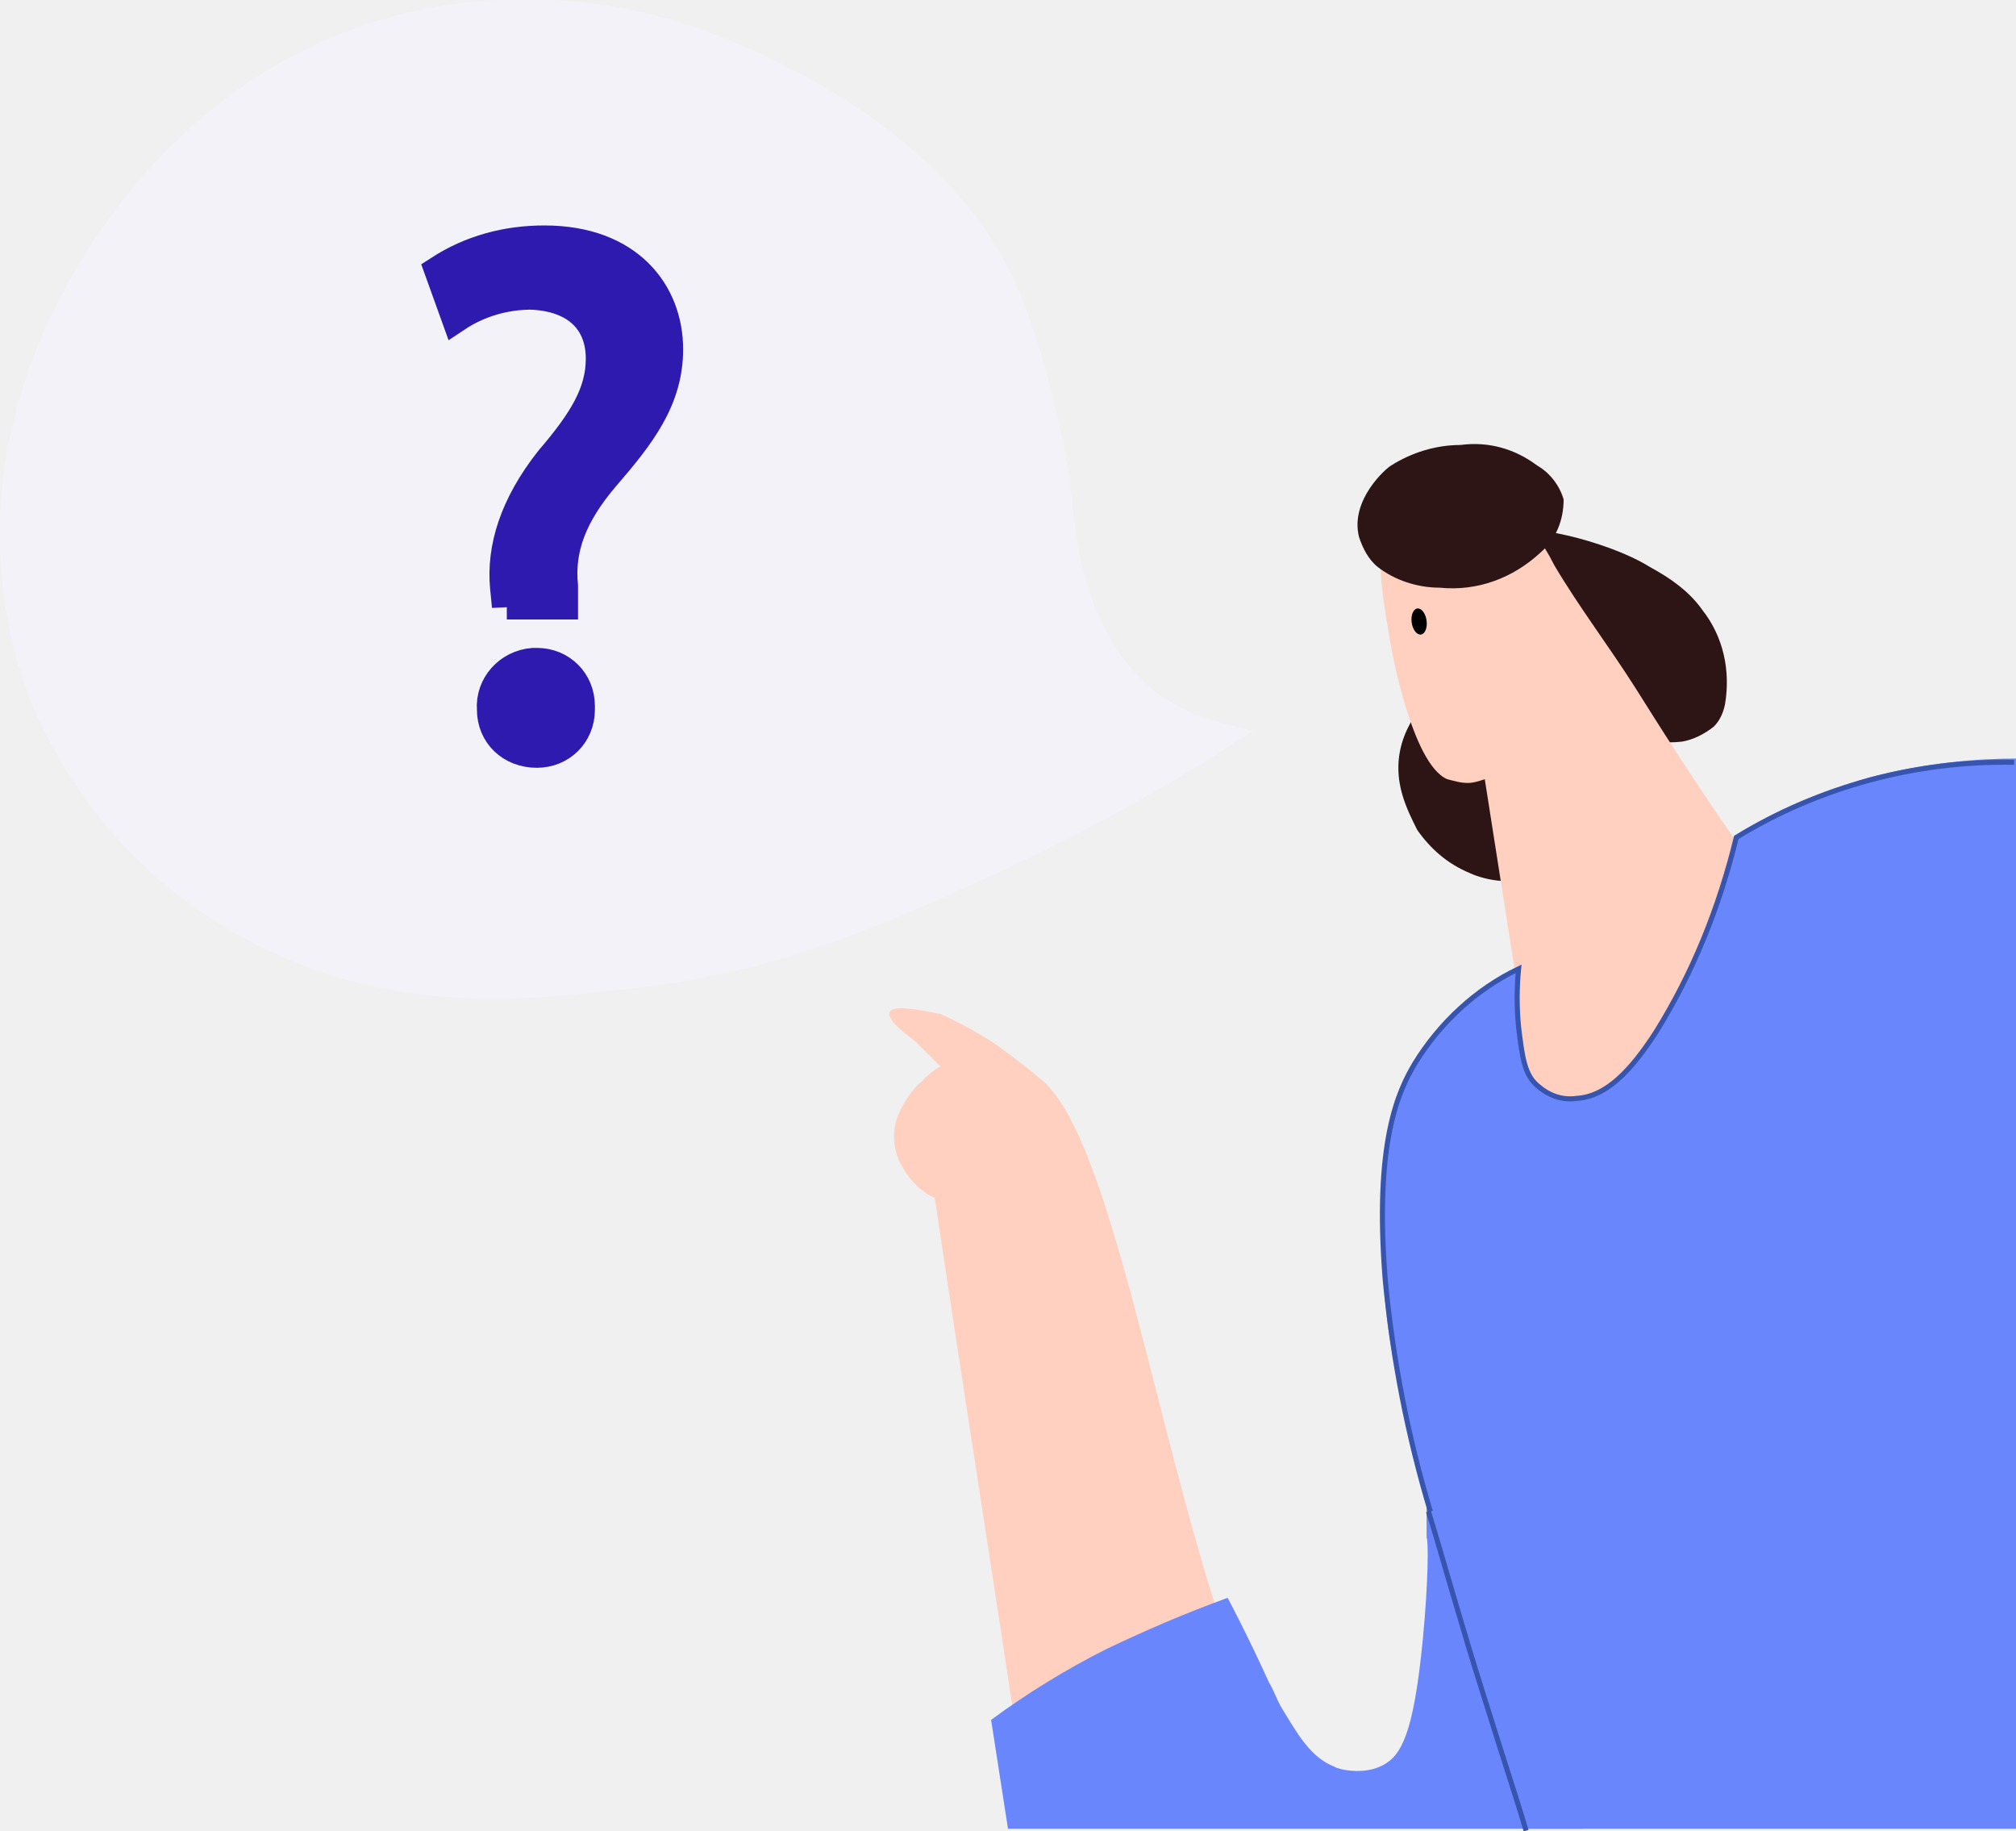
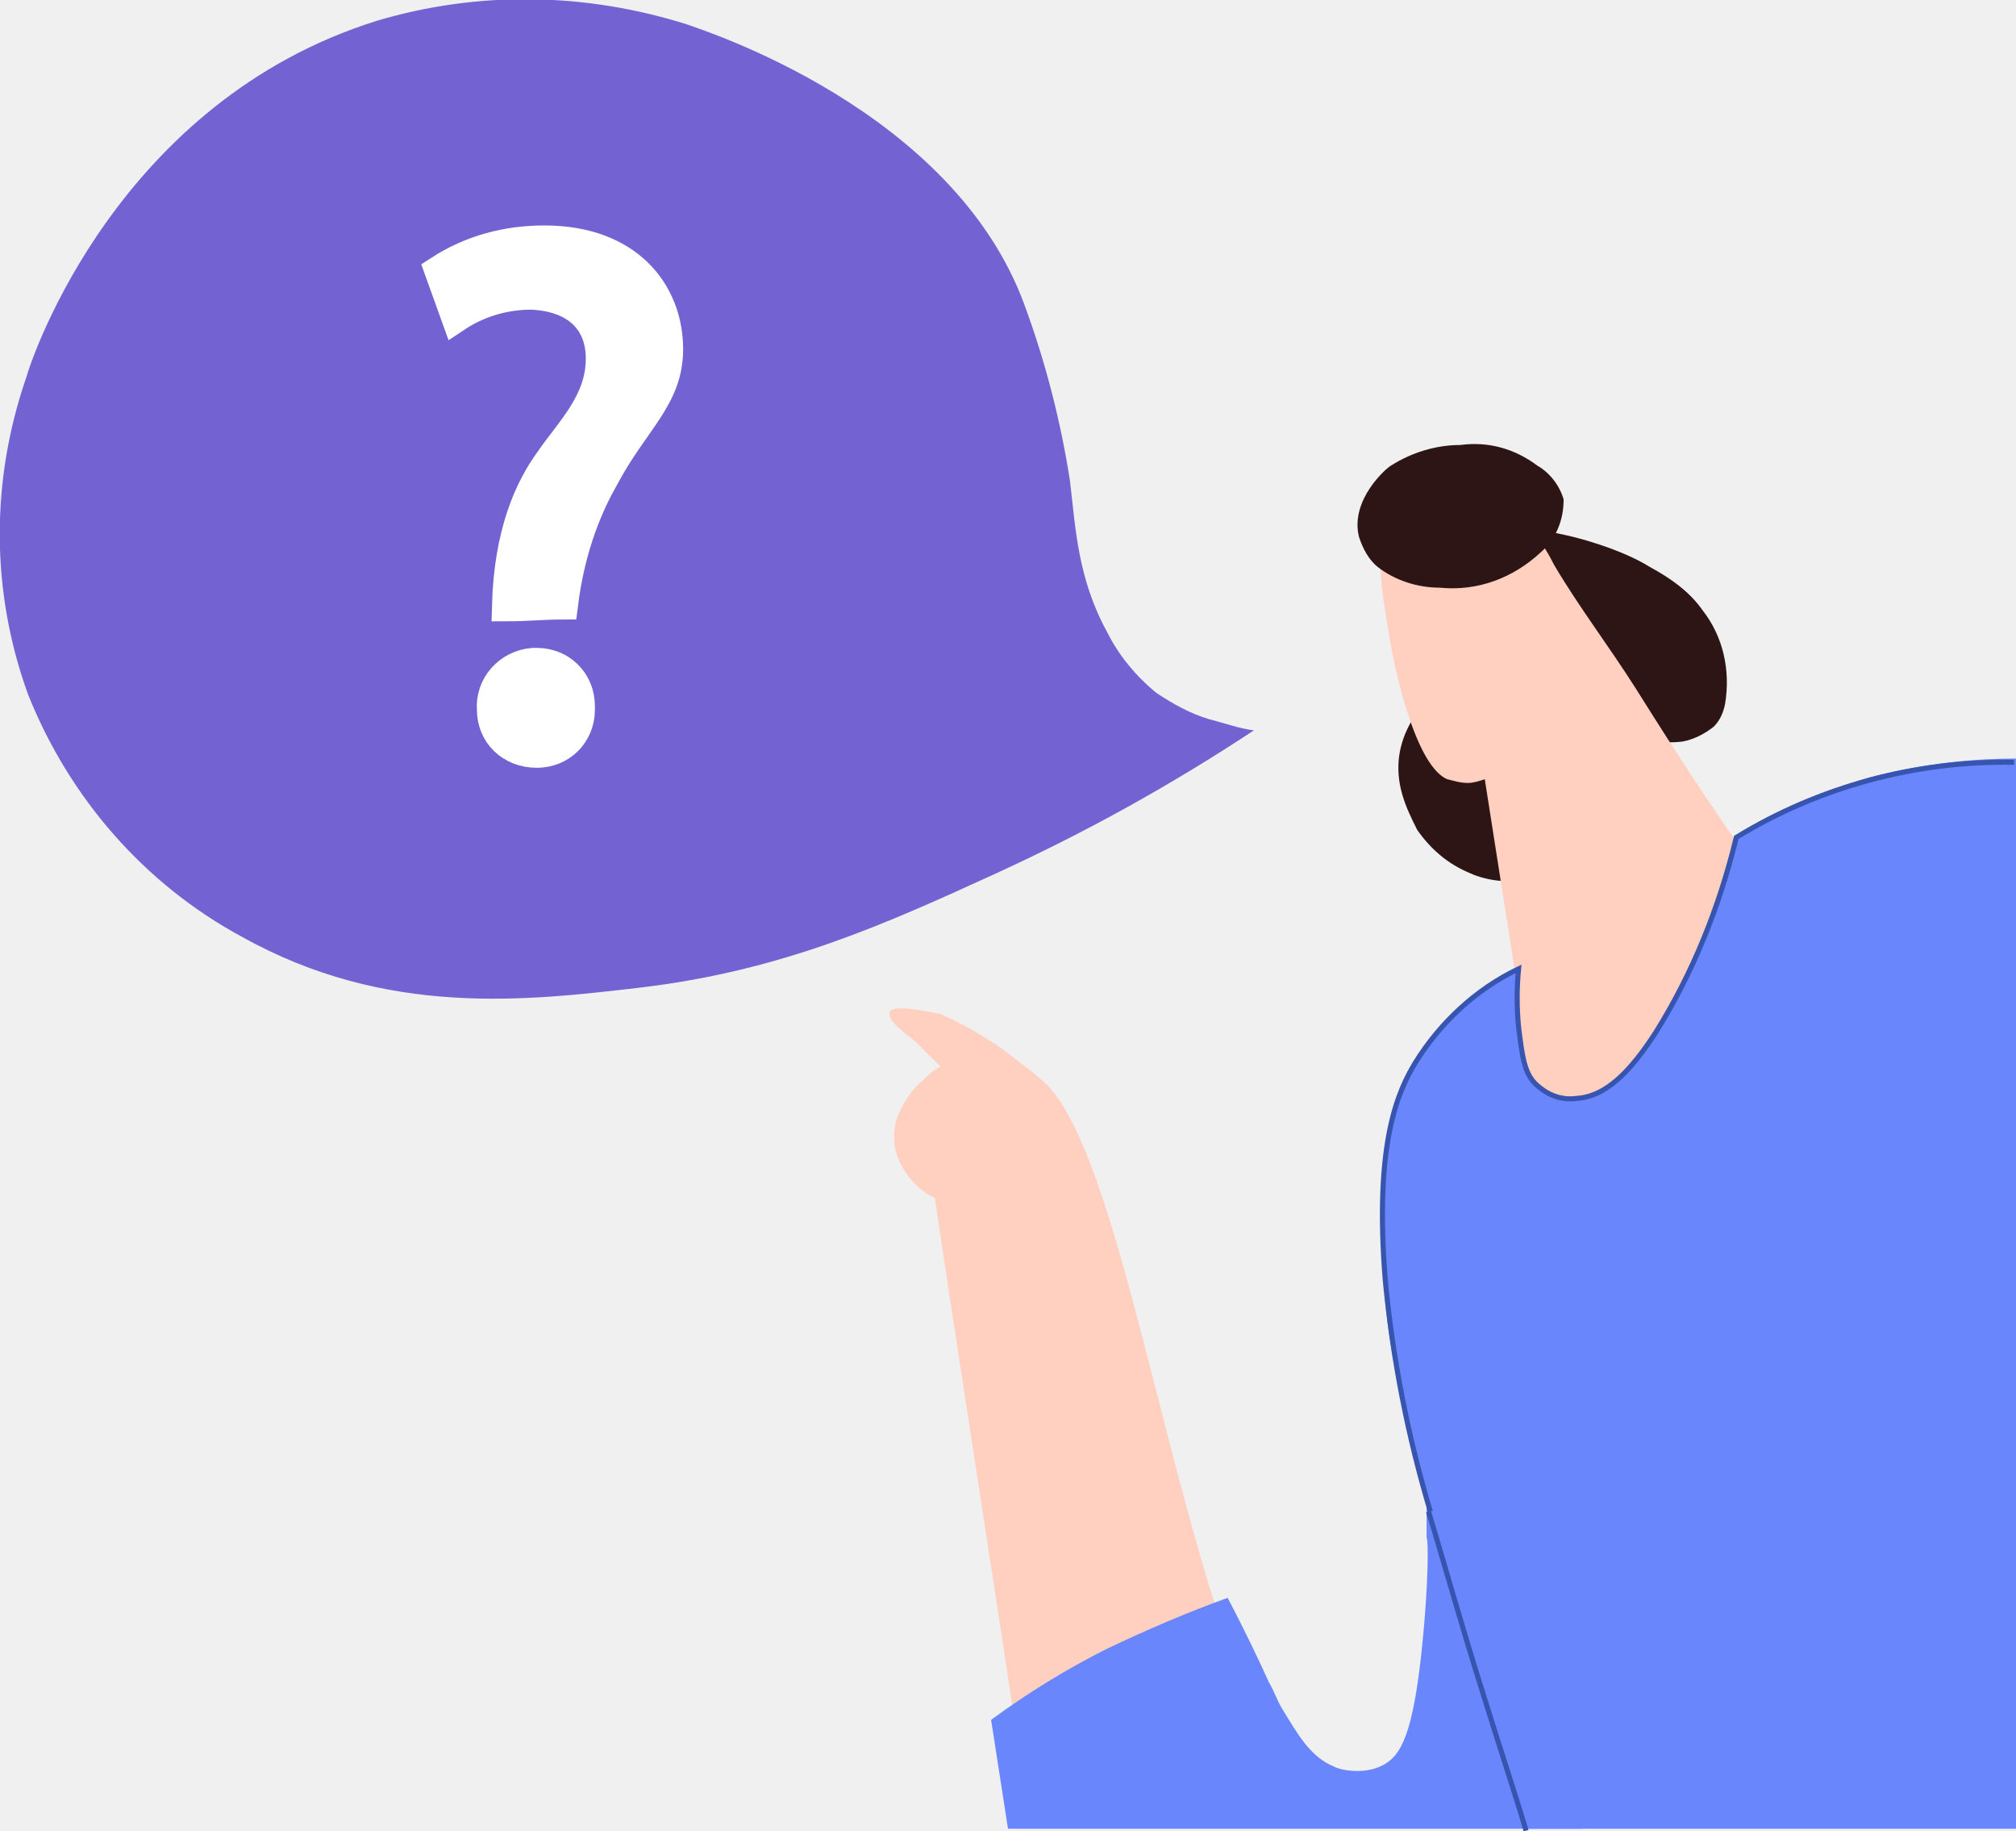
<svg xmlns="http://www.w3.org/2000/svg" version="1.1" id="Layer_1" x="0px" y="0px" viewBox="0 0 107.4 97.5" style="enable-background:new 0 0 107.4 97.5;" xml:space="preserve">
  <style type="text/css">
	.st0{fill:#FFD0C0;}
	.st1{fill:#2E1515;}
	.st2{fill:#6986FC;}
- 	.st3{fill:#F2F2F8;}
+ 	.st3{fill:#7362D1;}
	.st4{fill:#6986FC;stroke:#3755AF;stroke-width:0.27;stroke-miterlimit:10;}
	.st5{fill:#6E80BE;stroke:#3755AF;stroke-width:0.27;stroke-miterlimit:10;}
- 	.st6{fill:#2E1AAF;stroke:#2E1AAF;stroke-width:1.585;stroke-miterlimit:10;}
+ 	.st6{fill:#FFFFFF;stroke:#FFFFFF;stroke-width:1.585;stroke-miterlimit:10;}
</style>
  <path class="st0" d="M49.8,63.8c1.5,10.1,3.1,20.1,4.6,30.2l11.8-4.4c-0.2-0.5-0.6-1.6-1.1-3c-3.6-10.8-5.9-25.7-9.5-29  c-0.7-0.6-1.5-1.2-2.3-1.8c-1-0.7-2.1-1.3-3.2-1.8c-0.2,0-2.5-0.6-2.7-0.1s1.2,1.4,1.4,1.6l1.3,1.3c-0.4,0.2-0.7,0.5-1,0.8  c-0.6,0.5-1,1.2-1.3,1.9c-0.3,0.9-0.2,1.9,0.3,2.7C48.5,62.9,49.1,63.5,49.8,63.8z" />
  <path class="st1" d="M87.9,30.2c1.1,0.6,2.1,1.3,2.8,2.3c1.1,1.4,1.5,3.2,1.2,5c-0.1,0.5-0.3,0.9-0.6,1.2c-0.5,0.4-1.1,0.7-1.7,0.8  c-0.9,0.1-1.8,0-2.7-0.3c-2.8-1.1-4.3-3.8-5.2-5.4c-0.4-0.8-0.8-1.6-1-2.5c-0.2-1-0.3-2.1-0.1-3.2c1.6,0.1,3.1,0.4,4.6,0.9  C86.1,29.3,87.1,29.7,87.9,30.2z" />
  <path class="st1" d="M74.7,42.3c0.2,0.7,0.5,1.3,0.8,1.9c0.7,1,1.6,1.8,2.8,2.3c0.4,0.2,2.4,0.9,3.4-0.1c0.5-0.5,0.5-1.2,0.5-2.4  c-0.1-1.4-0.5-2.8-1.3-4c-0.2-0.3-0.4-0.6-0.7-0.8c-0.4-0.2-0.8-0.4-1.2-0.5c-0.5-0.1-1.1-0.4-1.5-0.8c-0.4-0.5-0.2-0.8-0.5-1  c-0.4-0.2-1.3,0.7-1.8,1.5C74.5,39.6,74.3,40.9,74.7,42.3z" />
  <path class="st2" d="M75.8,87.3c-0.5,5.2-1.2,6.2-2.1,6.7c-1.1,0.6-2.5,0.2-2.6,0.1c-1.3-0.5-2-1.8-2.8-3.1  c-0.3-0.5-0.4-0.9-0.7-1.4c-0.5-1.1-1.2-2.6-2.2-4.5c-2.2,0.8-4.3,1.7-6.4,2.7c-2.2,1.1-4.3,2.4-6.2,3.8l0.9,5.8h30.6  c-0.7-1.7-1.1-3.6-1.4-5.4c-0.5-3.4-0.1-4.6-1.1-6.7c-0.5-1-1.3-2-1.7-3.1c-0.2-0.9-0.5-1.7-0.8-2.5c-0.4-0.8-1.2-1.4-1.2-2.3  c0-0.3,0.1-0.7,0.1-1.1c0-0.3-0.2-0.7-0.4-0.9c-0.5-0.6-1.1-1.6-2-2.9c0.2,3.9,0.2,7.1,0.2,9.4C76.1,82,76.1,84.2,75.8,87.3z" />
-   <path class="st3" d="M59,33.7c-1.6-2.9-1.7-5.6-2-8.1c-0.5-3.2-1.3-6.3-2.4-9.3C50.8,5.8,37.4,1.6,36.6,1.3  c-5.4-1.7-11.1-1.8-16.5-0.2C6.3,5.4,1.7,19,1.4,20.1C-0.5,25.6-0.5,31.5,1.5,37c2.2,5.5,6.2,10.1,11.4,12.9  c7.7,4.3,15.2,3.4,21.2,2.7c7.6-0.9,13.1-3.4,19-6.1c4.8-2.2,9.3-4.7,13.7-7.6c-0.8-0.1-1.6-0.4-2.4-0.6c-1-0.3-1.9-0.8-2.8-1.4  C60.5,36,59.6,34.9,59,33.7z" />
+   <path class="st3" d="M59,33.7c-1.6-2.9-1.7-5.6-2-8.1c-0.5-3.2-1.3-6.3-2.4-9.3c-3.8-10.5-17.2-14.7-18-15  c-5.4-1.7-11.1-1.8-16.5-0.2C6.3,5.4,1.7,19,1.4,20.1C-0.5,25.6-0.5,31.5,1.5,37c2.2,5.5,6.2,10.1,11.4,12.9  c7.7,4.3,15.2,3.4,21.2,2.7c7.6-0.9,13.1-3.4,19-6.1c4.8-2.2,9.3-4.7,13.7-7.6c-0.8-0.1-1.6-0.4-2.4-0.6c-1-0.3-1.9-0.8-2.8-1.4  C60.5,36,59.6,34.9,59,33.7z" />
  <path class="st0" d="M82.8,30.1c1.3,2.2,2.9,4.3,4.3,6.5c1.2,1.9,3,4.8,5.8,8.8c0.2,0.5,0.4,1,0.4,1.5c0.1,0.7,0.1,1.5,0,2.2  c-0.3,2.2-0.8,4.3-1.4,6.4c-0.4,1.6-1.1,3-2,4.3c-1.3,1.7-3.3,2.7-5.5,2.8c-1.5,0-3.8-0.6-3.9-1.8c0-0.2,0-0.8,0.8-1.5  c-0.2-0.3-0.4-0.6-0.6-0.9c-0.9-2.1-0.9-4.5,0-6.7l-1.6-10.2c-0.3,0.1-0.6,0.2-0.9,0.2c-0.4,0-0.7-0.1-1.1-0.2c-1.9-0.8-3-7.1-3-7.1  c-0.6-3.5-0.9-5.3,0.1-6.9c0.2-0.2,1.3-2.1,3.1-2.2s3.3,1.8,4.5,3.2C82.2,29,82.5,29.5,82.8,30.1z" />
  <path class="st2" d="M92.4,44.6c-0.9,3.7-2.3,7.2-4.3,10.4c-1.3,2-2.6,3.4-4.2,3.5c-0.7,0.1-1.4-0.1-2-0.6c-0.8-0.6-0.9-1.6-1.1-3.2  c-0.1-1-0.1-2.1,0-3.1c-2.3,1.1-4.2,2.9-5.5,5c-0.9,1.5-2.2,4.2-1.6,11.6c0.4,5.5,1.6,9.2,5.5,22.2c0.9,3.2,1.7,5.7,2.1,7  c8.7,0,17.4,0,26.1,0c0-19,0-38,0-57c-2,0-4.7,0.2-7.8,1C96.6,42.3,94.1,43.5,92.4,44.6z" />
  <path class="st4" d="M107.3,40.6c-5.2-0.1-10.4,1.3-14.8,4c-0.9,3.7-2.3,7.2-4.3,10.4c-1.3,2-2.6,3.4-4.2,3.5  c-0.7,0.1-1.4-0.1-2-0.6c-0.8-0.6-0.9-1.6-1.1-3.2c-0.1-1-0.1-2.1,0-3.1c-2.3,1.1-4.2,2.9-5.5,5c-0.9,1.5-2.2,4.2-1.6,11.6  c0.4,4.2,1.2,8.3,2.4,12.3" />
  <path class="st5" d="M76.1,80.5c0.8,2.6,1.7,5.9,3,10c0.9,2.9,1.7,5.3,2.2,7" />
  <path class="st1" d="M81.9,24.8c-1.2-0.9-2.6-1.3-4.1-1.1c-1.3,0-2.6,0.4-3.7,1.1c-0.2,0.1-2.2,1.8-1.7,3.8c0.2,0.6,0.5,1.2,1,1.6  c0.9,0.7,2.1,1.1,3.3,1.1c2,0.2,3.9-0.5,5.4-1.9c0.8-0.7,1.2-1.7,1.2-2.8C83.1,25.9,82.6,25.2,81.9,24.8z" />
-   <ellipse transform="matrix(0.9902 -0.1399 0.1399 0.9902 -3.8878 10.9028)" cx="75.6" cy="33.1" rx="0.4" ry="0.7" />
-   <path class="st6" d="M27,32.3l-0.1-1c-0.2-2.1,0.5-4.4,2.4-6.8c1.8-2.1,2.7-3.6,2.7-5.4c0-2-1.3-3.3-3.7-3.4c-1.4,0-2.8,0.4-4,1.2  l-0.9-2.5c1.7-1.1,3.6-1.6,5.6-1.6c4.5,0,6.6,2.8,6.6,5.8c0,2.7-1.5,4.6-3.4,6.8c-1.7,2-2.4,3.8-2.2,5.8v1H27z M26.2,37.8  c-0.1-1.3,0.9-2.4,2.2-2.5c0.1,0,0.1,0,0.2,0c1.3,0,2.3,1,2.3,2.3c0,0.1,0,0.1,0,0.2c0,1.3-1,2.3-2.3,2.3  C27.2,40.1,26.2,39.1,26.2,37.8C26.2,37.8,26.2,37.8,26.2,37.8z" />
+   <path class="st6" d="M27,32.3c0.1-3.9,1.2-6.3,2.3-7.8c1.1-1.6,2.7-3.1,2.7-5.4c0-2-1.3-3.3-3.7-3.4c-1.4,0-2.8,0.4-4,1.2l-0.9-2.5  c1.7-1.1,3.6-1.6,5.6-1.6c4.5,0,6.6,2.8,6.6,5.8c0,2.6-1.8,3.8-3.4,6.8c-0.8,1.4-1.8,3.6-2.2,6.8C29,32.2,28,32.3,27,32.3z   M26.2,37.8c-0.1-1.3,0.9-2.4,2.2-2.5c0.1,0,0.1,0,0.2,0c1.3,0,2.3,1,2.3,2.3c0,0.1,0,0.1,0,0.2c0,1.3-1,2.3-2.3,2.3  C27.2,40.1,26.2,39.1,26.2,37.8L26.2,37.8z" />
</svg>
